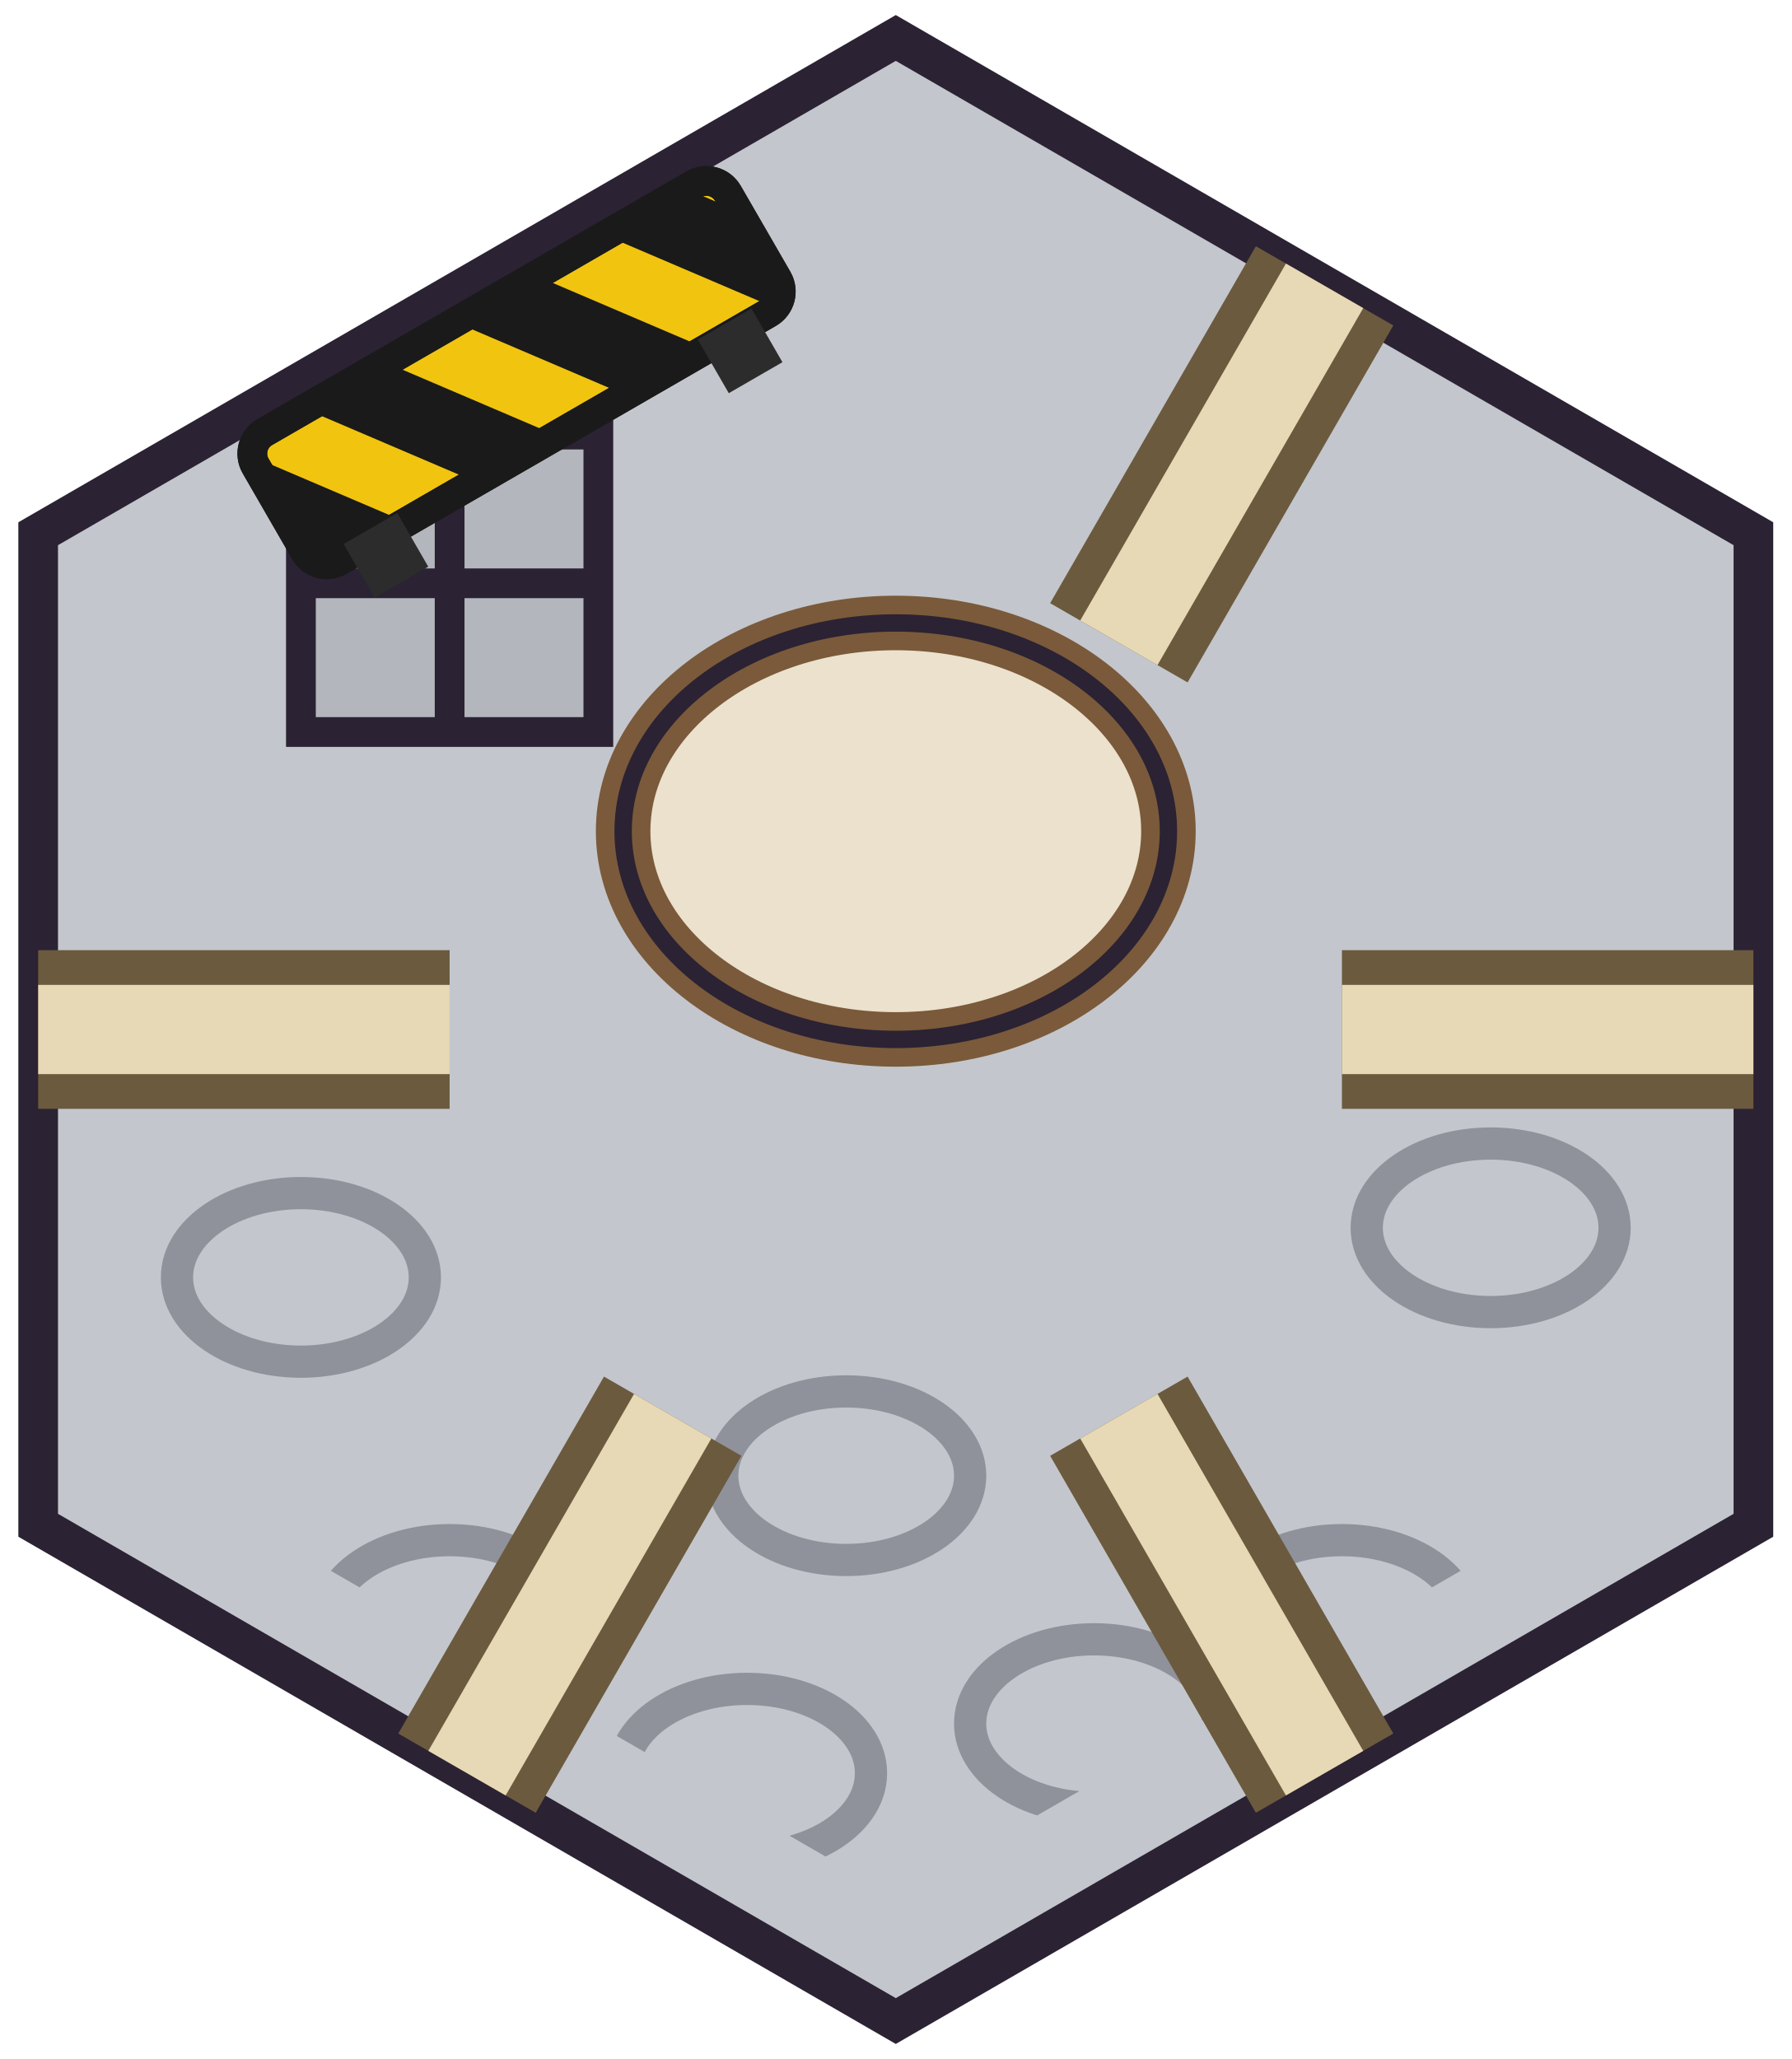
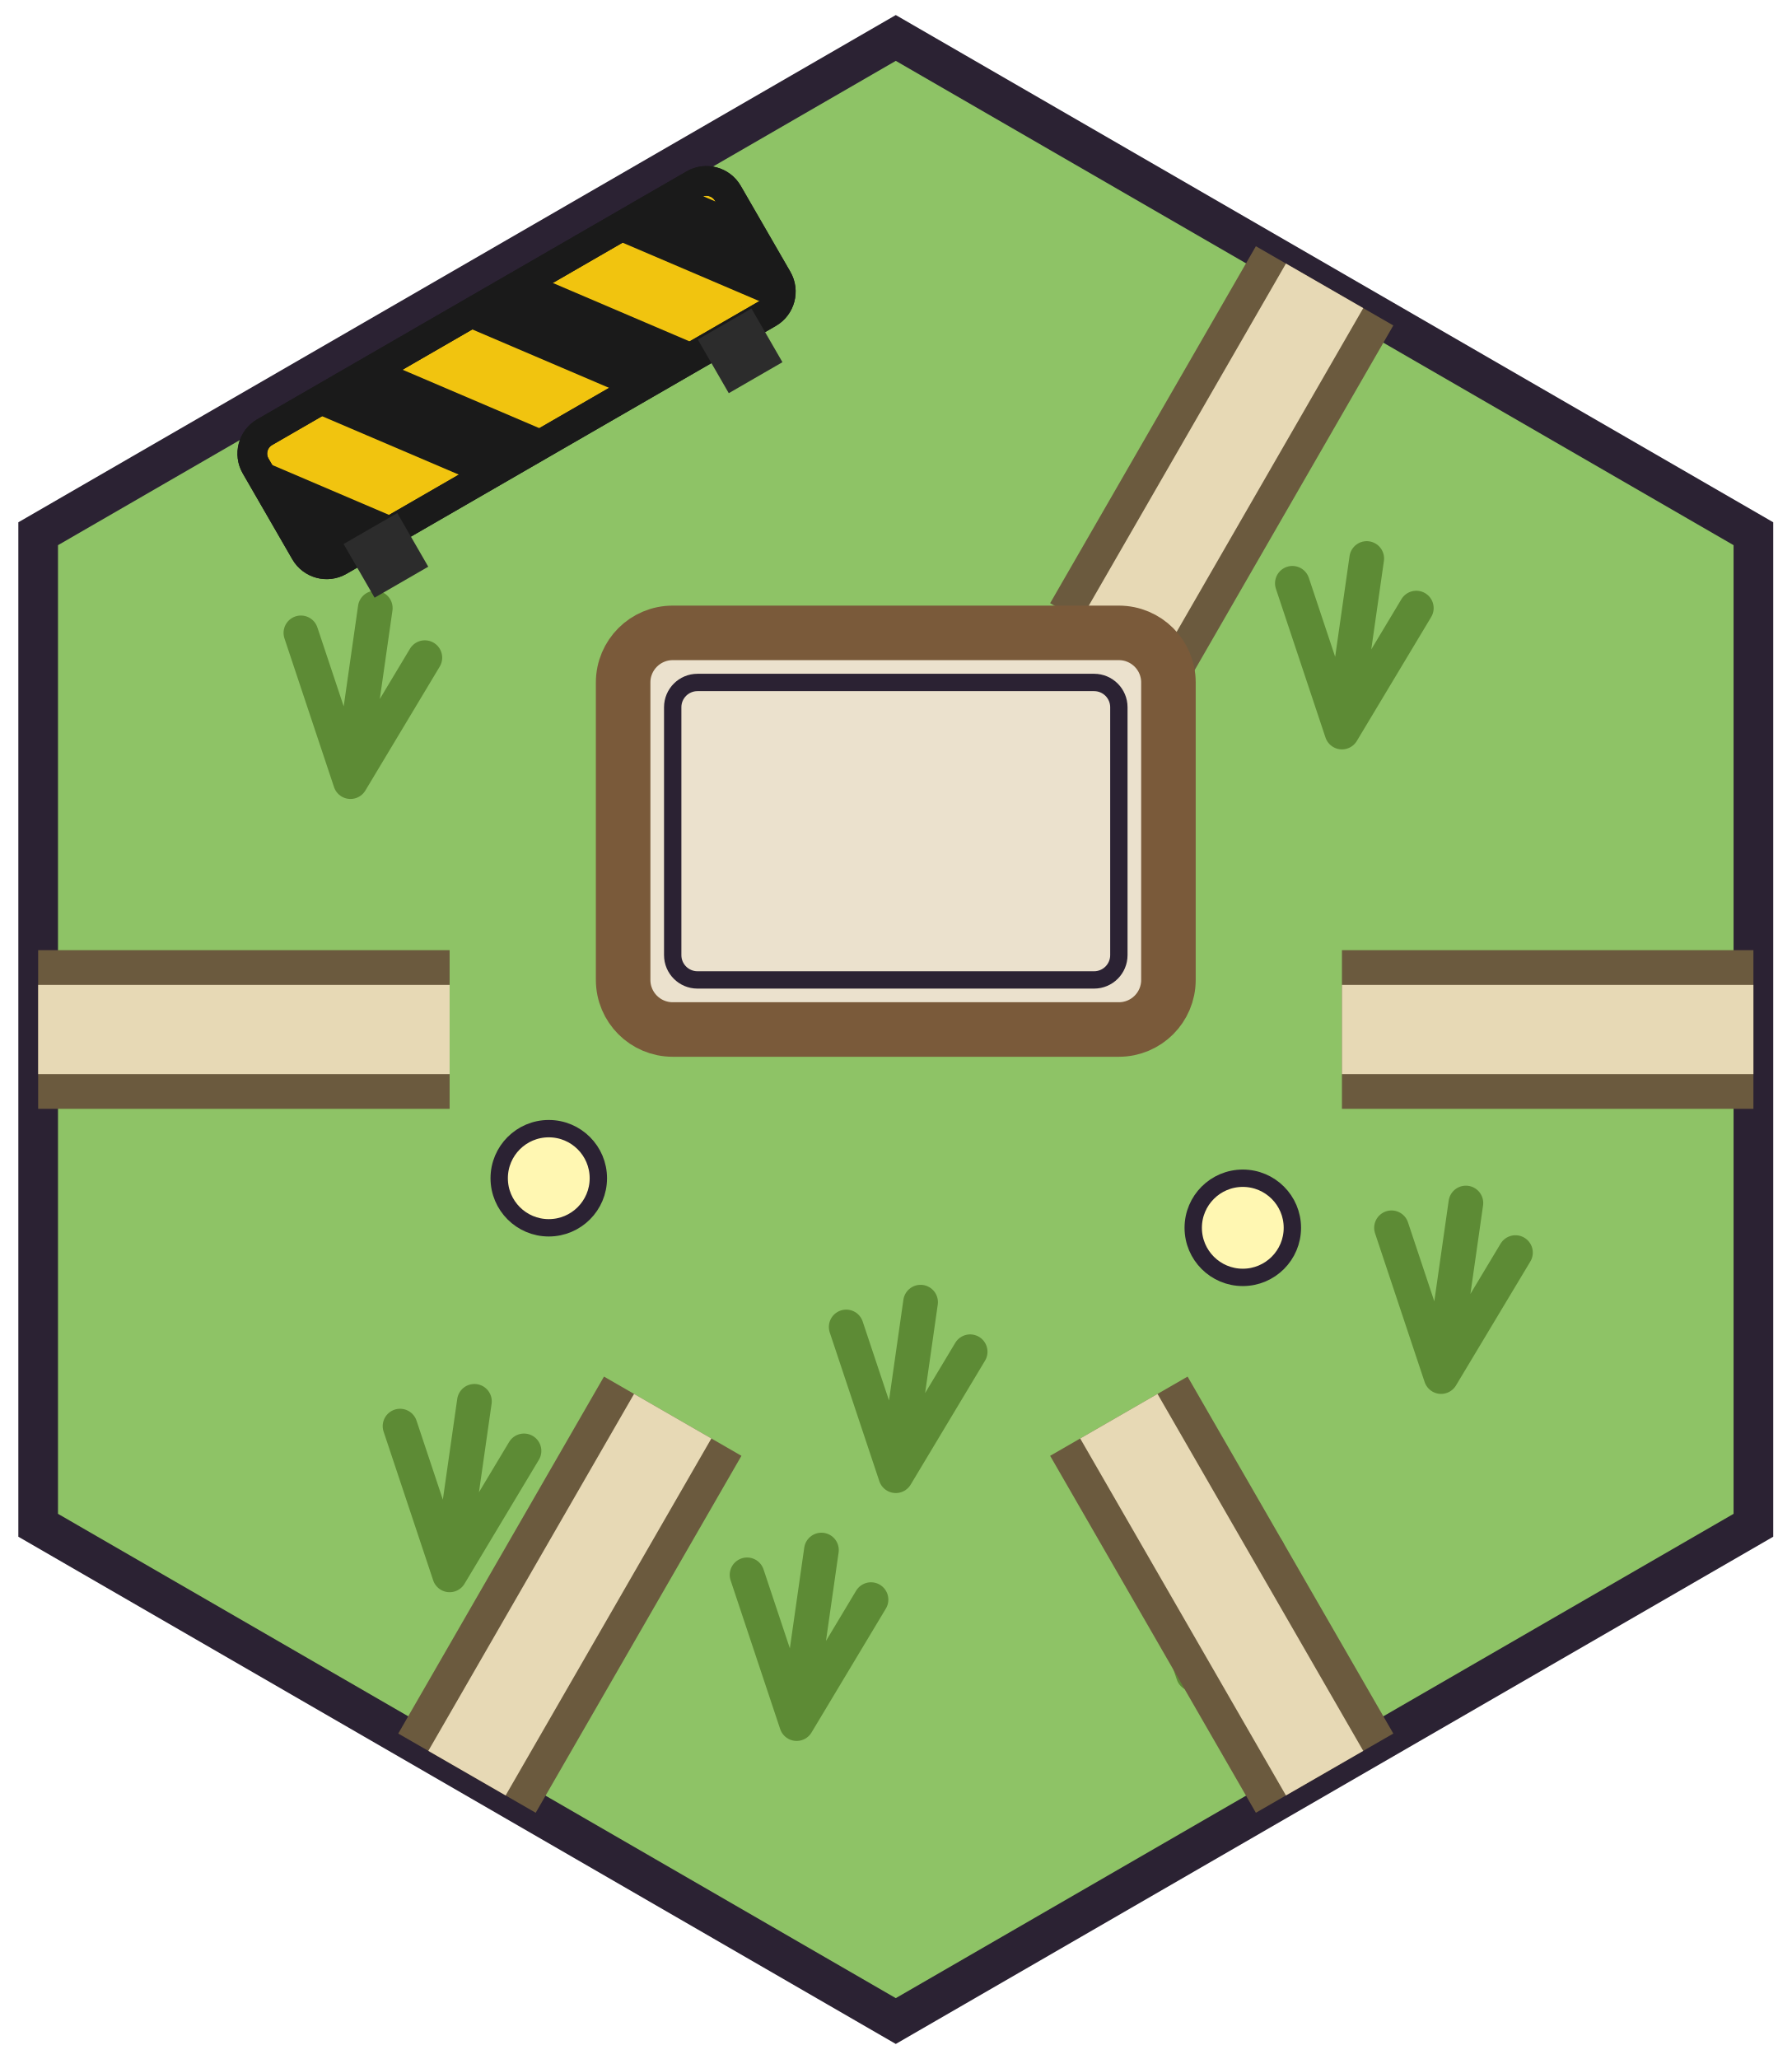
<svg xmlns="http://www.w3.org/2000/svg" viewBox="-36.14 -41.50 72.28 83.00" width="181" height="208" font-family="DejaVu Sans, Arial, sans-serif">
-   <polygon points="34.6,20.0 0.0,40.0 -34.6,20.0 -34.6,-20.0 -0.0,-40.0 34.6,-20.0" fill="#c3c6cc" stroke="#2b2233" stroke-width="1.6" />
+   <polygon points="34.6,20.0 0.0,40.0 -34.6,20.0 -34.6,-20.0 -0.0,-40.0 34.6,-20.0" fill="#8ec366" stroke="#2b2233" stroke-width="1.6" />
  <clipPath id="c_empty">
    <polygon points="30.3,17.5 0.0,35.0 -30.3,17.5 -30.3,-17.5 -0.0,-35.0 30.3,-17.5" />
  </clipPath>
  <g clip-path="url(#c_empty)">
-     <ellipse cx="-18" cy="24" rx="5" ry="3.4" fill="none" stroke="#8f929a" stroke-width="1.3" />
-     <ellipse cx="-6" cy="30" rx="5" ry="3.4" fill="none" stroke="#8f929a" stroke-width="1.3" />
-     <ellipse cx="8" cy="28" rx="5" ry="3.4" fill="none" stroke="#8f929a" stroke-width="1.3" />
-     <ellipse cx="18" cy="24" rx="5" ry="3.4" fill="none" stroke="#8f929a" stroke-width="1.3" />
-     <ellipse cx="-24" cy="10" rx="5" ry="3.4" fill="none" stroke="#8f929a" stroke-width="1.3" />
-     <ellipse cx="24" cy="8" rx="5" ry="3.4" fill="none" stroke="#8f929a" stroke-width="1.3" />
-     <ellipse cx="-2" cy="18" rx="5" ry="3.4" fill="none" stroke="#8f929a" stroke-width="1.3" />
-     <g stroke="#2b2233" stroke-width="1.2">
-       <rect x="-24" y="-24" width="12" height="12" fill="#b3b6bd" />
-       <path d="M-24 -18 h12 M-18 -24 v6 M-18 -12 v-6" fill="none" />
-     </g>
+     <path d="M-18 22 l-2 -6 M-18 22 l1 -7 M-18 22 l3 -5" stroke="#5d8b35" stroke-width="1.4" fill="none" stroke-linecap="round" />
+     <path d="M-4 28 l-2 -6 M-4 28 l1 -7 M-4 28 l3 -5" stroke="#5d8b35" stroke-width="1.4" fill="none" stroke-linecap="round" />
+     <path d="M12 26 l-2 -6 M12 26 l1 -7 M12 26 l3 -5" stroke="#5d8b35" stroke-width="1.4" fill="none" stroke-linecap="round" />
+     <path d="M22 14 l-2 -6 M22 14 l1 -7 M22 14 l3 -5" stroke="#5d8b35" stroke-width="1.4" fill="none" stroke-linecap="round" />
+     <path d="M-22 -10 l-2 -6 M-22 -10 l1 -7 M-22 -10 l3 -5" stroke="#5d8b35" stroke-width="1.4" fill="none" stroke-linecap="round" />
+     <path d="M18 -12 l-2 -6 M18 -12 l1 -7 M18 -12 l3 -5" stroke="#5d8b35" stroke-width="1.4" fill="none" stroke-linecap="round" />
+     <path d="M0 18 l-2 -6 M0 18 l1 -7 M0 18 l3 -5" stroke="#5d8b35" stroke-width="1.4" fill="none" stroke-linecap="round" />
+     <circle cx="-14" cy="6" r="2" fill="#fff7b2" stroke="#2b2233" stroke-width="0.7" />
+     <circle cx="14" cy="8" r="2" fill="#fff7b2" stroke="#2b2233" stroke-width="0.7" />
+     <circle cx="4" cy="-14" r="2" fill="#fff7b2" stroke="#2b2233" stroke-width="0.7" />
  </g>
  <line x1="34.6" y1="0.0" x2="18.0" y2="0.0" stroke="#6b5a3e" stroke-width="6.4" />
  <line x1="34.6" y1="0.0" x2="18.0" y2="0.0" stroke="#e7d9b5" stroke-width="3.6" />
  <line x1="17.3" y1="-30.0" x2="9.0" y2="-15.6" stroke="#6b5a3e" stroke-width="6.4" />
  <line x1="17.3" y1="-30.0" x2="9.0" y2="-15.6" stroke="#e7d9b5" stroke-width="3.6" />
  <g transform="translate(-15.3,-26.5) rotate(-30.0)">
    <defs>
      <clipPath id="blk_2">
        <rect x="-11" y="-3" width="22" height="6" rx="1" />
      </clipPath>
    </defs>
    <rect x="-11" y="-3" width="22" height="6" rx="1" fill="#f1c40f" stroke="#1a1a1a" stroke-width="1.2" />
    <g clip-path="url(#blk_2)">
      <line x1="-14" y1="-4" x2="-8" y2="4" stroke="#1a1a1a" stroke-width="3" />
      <line x1="-7" y1="-4" x2="-1" y2="4" stroke="#1a1a1a" stroke-width="3" />
      <line x1="0" y1="-4" x2="6" y2="4" stroke="#1a1a1a" stroke-width="3" />
      <line x1="7" y1="-4" x2="13" y2="4" stroke="#1a1a1a" stroke-width="3" />
    </g>
    <rect x="-11" y="-3" width="22" height="6" rx="1" fill="none" stroke="#1a1a1a" stroke-width="1.2" />
    <rect x="-9.5" y="2.5" width="2.5" height="2.5" fill="#2c2c2c" />
    <rect x="7" y="2.5" width="2.5" height="2.5" fill="#2c2c2c" />
  </g>
  <line x1="-34.6" y1="0.0" x2="-18.0" y2="0.0" stroke="#6b5a3e" stroke-width="6.4" />
  <line x1="-34.6" y1="0.0" x2="-18.0" y2="0.0" stroke="#e7d9b5" stroke-width="3.6" />
  <line x1="-17.3" y1="30.0" x2="-9.0" y2="15.6" stroke="#6b5a3e" stroke-width="6.4" />
  <line x1="-17.3" y1="30.0" x2="-9.0" y2="15.6" stroke="#e7d9b5" stroke-width="3.6" />
  <line x1="17.3" y1="30.0" x2="9.0" y2="15.6" stroke="#6b5a3e" stroke-width="6.4" />
  <line x1="17.3" y1="30.0" x2="9.0" y2="15.6" stroke="#e7d9b5" stroke-width="3.6" />
-   <ellipse cx="0" cy="-8" rx="11" ry="8.4" fill="#ebe1cd" stroke="#7a5a3a" stroke-width="2.2" />
-   <ellipse cx="0" cy="-8" rx="11" ry="8.4" fill="none" stroke="#2b2233" stroke-width="0.7" />
+   <rect x="-11" y="-16" width="22" height="16" rx="2" fill="#ebe1cd" stroke="#7a5a3a" stroke-width="2.2" />
+   <rect x="-9" y="-14" width="18" height="12" rx="1" fill="none" stroke="#2b2233" stroke-width="0.7" />
</svg>
